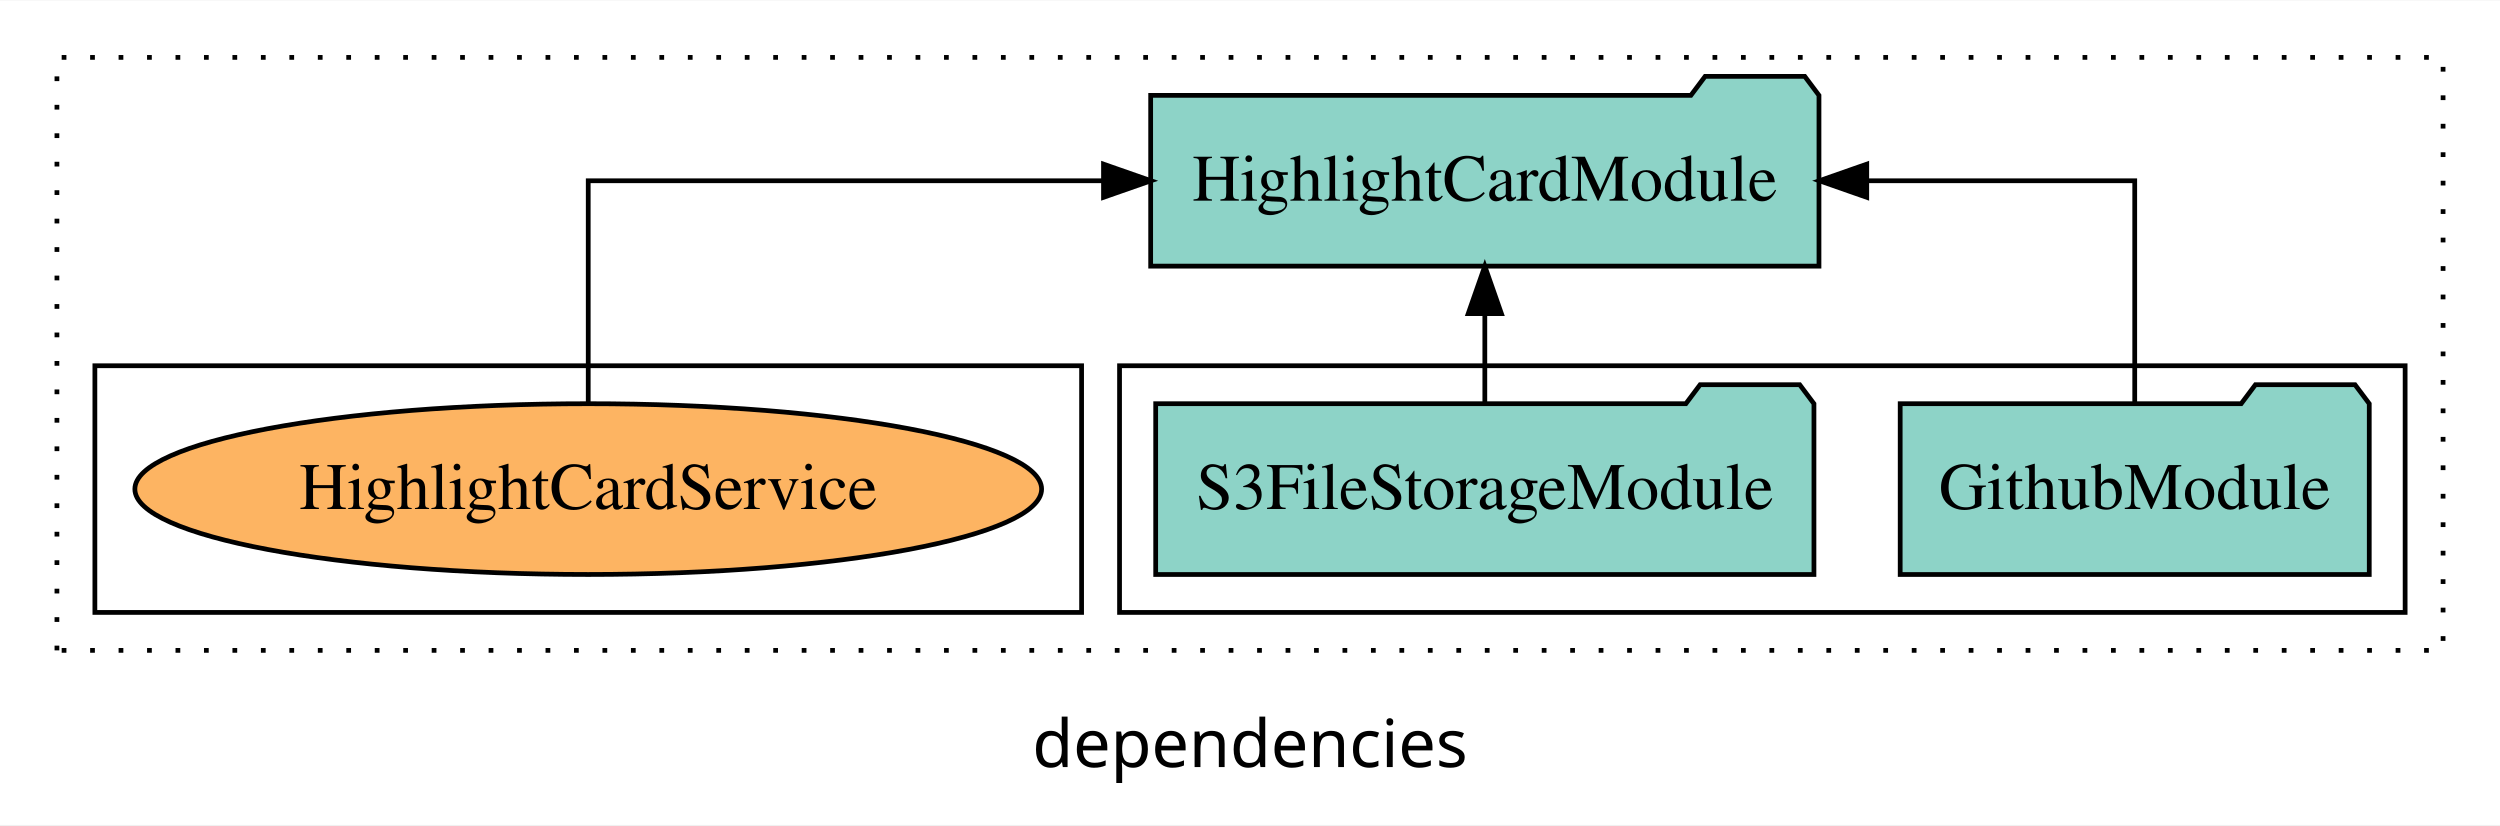
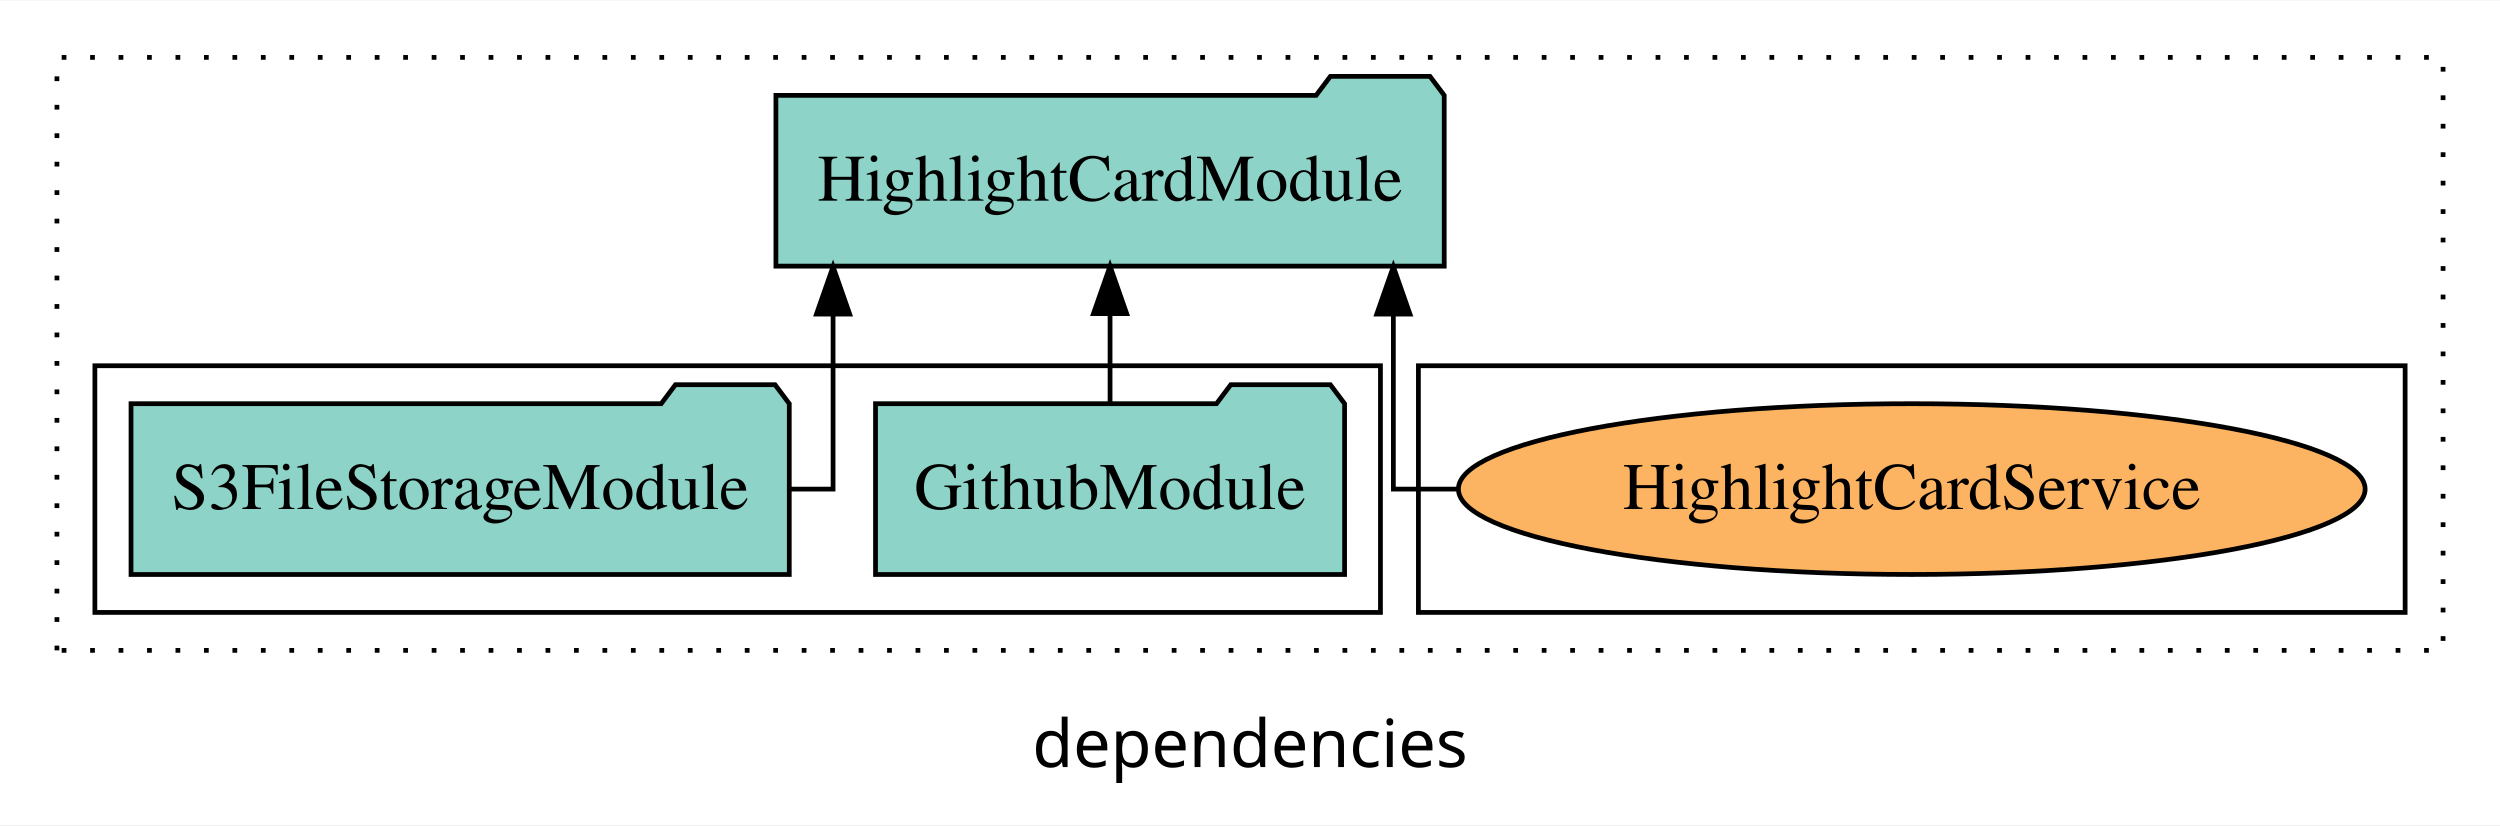
<svg xmlns="http://www.w3.org/2000/svg" width="527pt" height="174pt" viewBox="0.00 0.00 527.00 173.80">
  <g id="graph0" class="graph" transform="scale(1 1) rotate(0) translate(4 169.8)">
    <polygon fill="white" stroke="transparent" points="-4,4 -4,-169.8 523,-169.8 523,4 -4,4" />
    <text text-anchor="middle" x="259.5" y="-8.2" font-family="sans-serif" font-size="14.00">dependencies</text>
    <g id="clust1" class="cluster">
      <polygon fill="none" stroke="black" stroke-dasharray="1,5" points="8,-32.8 8,-157.8 511,-157.8 511,-32.8 8,-32.8" />
    </g>
+     <g id="clust6" class="cluster">
+       <polygon fill="none" stroke="black" points="295,-40.8 295,-92.8 503,-92.8 503,-40.8 295,-40.8" />
+     </g>
    <g id="clust3" class="cluster">
-       <polygon fill="none" stroke="black" points="232,-40.8 232,-92.8 503,-92.8 503,-40.8 232,-40.8" />
-     </g>
-     <g id="clust6" class="cluster">
-       <polygon fill="none" stroke="black" points="16,-40.8 16,-92.8 224,-92.8 224,-40.8 16,-40.8" />
+       <polygon fill="none" stroke="black" points="16,-40.8 16,-92.8 287,-92.8 287,-40.8 16,-40.8" />
    </g>
    <g id="node1" class="node">
-       <polygon fill="#8dd3c7" stroke="black" points="495.44,-84.8 492.44,-88.8 471.44,-88.8 468.44,-84.8 396.56,-84.8 396.56,-48.8 495.44,-48.8 495.44,-84.8" />
-       <text text-anchor="middle" x="446" y="-62.6" font-family="Times,serif" font-size="14.00">GithubModule</text>
+       <polygon fill="#8dd3c7" stroke="black" points="279.44,-84.8 276.44,-88.8 255.44,-88.8 252.44,-84.8 180.56,-84.8 180.56,-48.8 279.44,-48.8 279.44,-84.8" />
+       <text text-anchor="middle" x="230" y="-62.6" font-family="Times,serif" font-size="14.00">GithubModule</text>
    </g>
    <g id="node3" class="node">
-       <polygon fill="#8dd3c7" stroke="black" points="379.44,-149.8 376.44,-153.8 355.44,-153.8 352.44,-149.8 238.56,-149.8 238.56,-113.8 379.44,-113.8 379.44,-149.8" />
-       <text text-anchor="middle" x="309" y="-127.6" font-family="Times,serif" font-size="14.00">HighlightCardModule</text>
+       <polygon fill="#8dd3c7" stroke="black" points="300.44,-149.8 297.44,-153.8 276.44,-153.8 273.44,-149.8 159.56,-149.8 159.56,-113.8 300.44,-113.8 300.44,-149.8" />
+       <text text-anchor="middle" x="230" y="-127.6" font-family="Times,serif" font-size="14.00">HighlightCardModule</text>
    </g>
    <g id="edge1" class="edge">
-       <path fill="none" stroke="black" d="M446,-84.91C446,-104.14 446,-131.8 446,-131.8 446,-131.8 389.51,-131.8 389.51,-131.8" />
-       <polygon fill="black" stroke="black" points="389.51,-128.3 379.51,-131.8 389.51,-135.3 389.51,-128.3" />
+       <path fill="none" stroke="black" d="M230,-84.91C230,-84.91 230,-103.79 230,-103.79" />
+       <polygon fill="black" stroke="black" points="226.5,-103.79 230,-113.79 233.5,-103.79 226.5,-103.79" />
    </g>
    <g id="node2" class="node">
-       <polygon fill="#8dd3c7" stroke="black" points="378.38,-84.8 375.38,-88.8 354.38,-88.8 351.38,-84.8 239.62,-84.8 239.62,-48.8 378.38,-48.8 378.38,-84.8" />
-       <text text-anchor="middle" x="309" y="-62.6" font-family="Times,serif" font-size="14.00">S3FileStorageModule</text>
+       <polygon fill="#8dd3c7" stroke="black" points="162.38,-84.8 159.38,-88.8 138.38,-88.8 135.38,-84.8 23.62,-84.8 23.62,-48.8 162.38,-48.8 162.38,-84.8" />
+       <text text-anchor="middle" x="93" y="-62.6" font-family="Times,serif" font-size="14.00">S3FileStorageModule</text>
    </g>
    <g id="edge2" class="edge">
-       <path fill="none" stroke="black" d="M309,-84.91C309,-84.91 309,-103.79 309,-103.79" />
-       <polygon fill="black" stroke="black" points="305.5,-103.79 309,-113.79 312.5,-103.79 305.5,-103.79" />
+       <path fill="none" stroke="black" d="M162.59,-66.8C168.11,-66.8 171.61,-66.8 171.61,-66.8 171.61,-66.8 171.61,-103.69 171.61,-103.69" />
+       <polygon fill="black" stroke="black" points="168.11,-103.69 171.61,-113.69 175.11,-103.69 168.11,-103.69" />
    </g>
    <g id="node4" class="node">
-       <ellipse fill="#fdb462" stroke="black" cx="120" cy="-66.8" rx="95.57" ry="18" />
-       <text text-anchor="middle" x="120" y="-62.6" font-family="Times,serif" font-size="14.00">HighlightCardService</text>
+       <ellipse fill="#fdb462" stroke="black" cx="399" cy="-66.8" rx="95.57" ry="18" />
+       <text text-anchor="middle" x="399" y="-62.6" font-family="Times,serif" font-size="14.00">HighlightCardService</text>
    </g>
    <g id="edge3" class="edge">
-       <path fill="none" stroke="black" d="M120,-84.91C120,-104.14 120,-131.8 120,-131.8 120,-131.8 228.62,-131.8 228.62,-131.8" />
-       <polygon fill="black" stroke="black" points="228.62,-135.3 238.62,-131.8 228.62,-128.3 228.62,-135.3" />
+       <path fill="none" stroke="black" d="M303.12,-66.8C294.95,-66.8 289.72,-66.8 289.72,-66.8 289.72,-66.8 289.72,-103.69 289.72,-103.69" />
+       <polygon fill="black" stroke="black" points="286.22,-103.69 289.72,-113.69 293.22,-103.69 286.22,-103.69" />
    </g>
  </g>
</svg>
